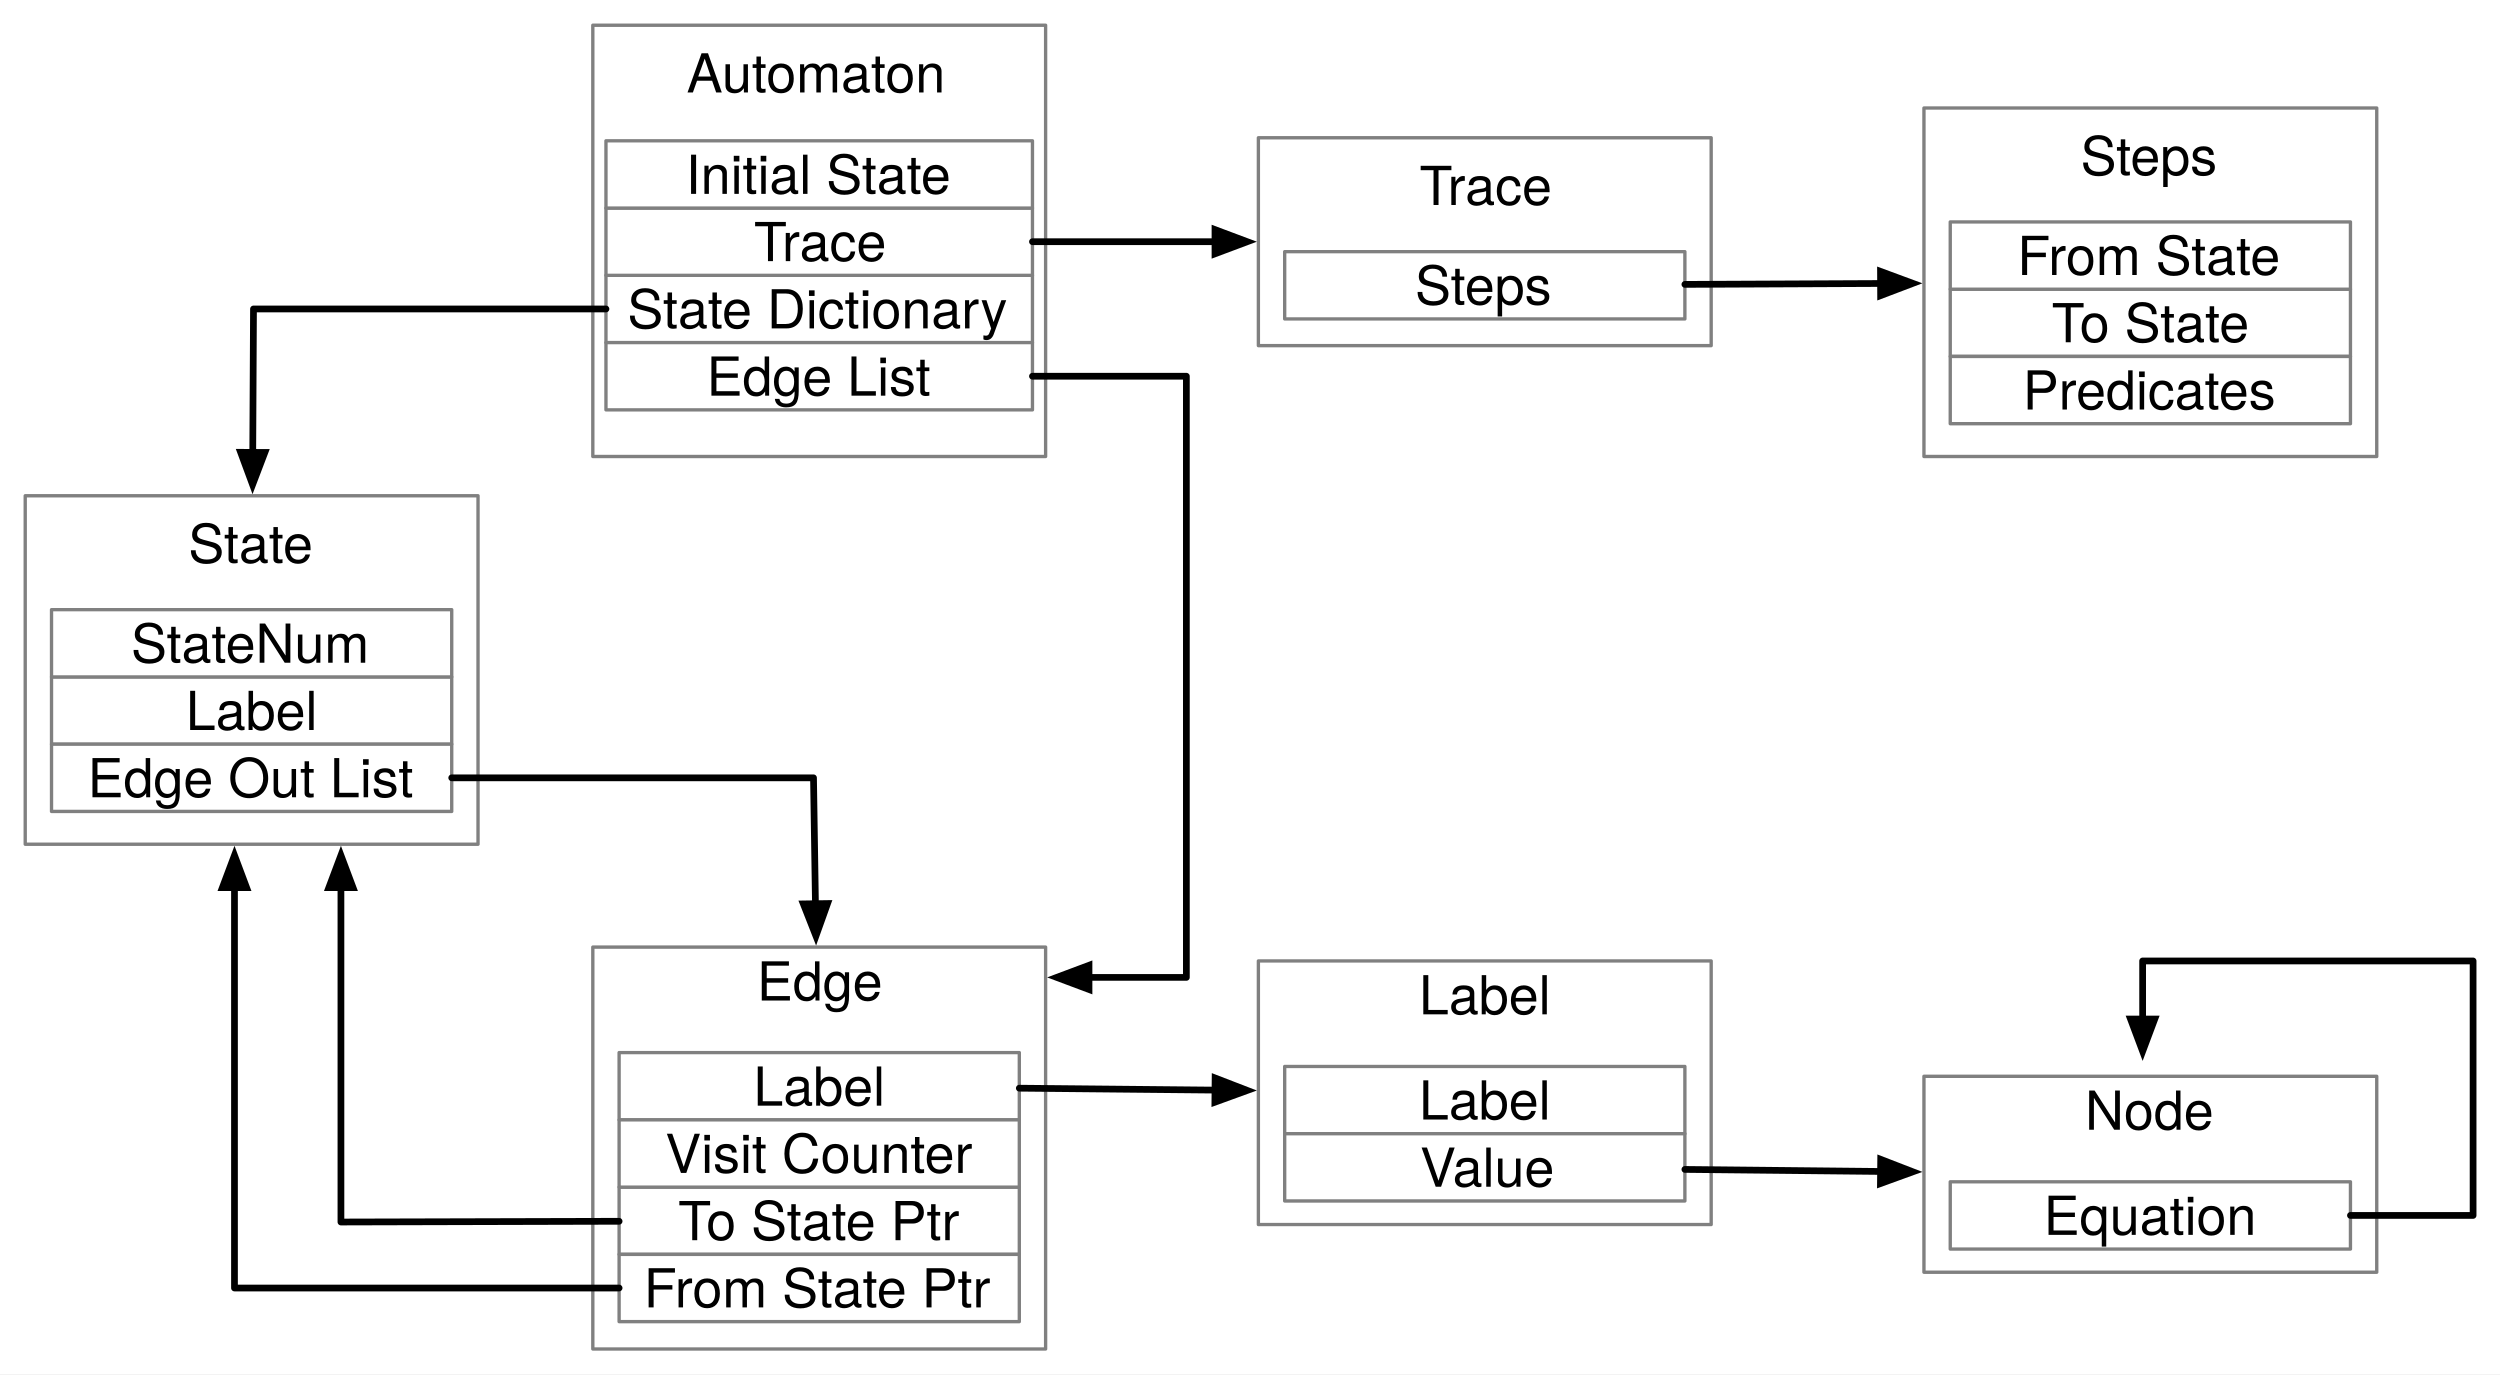
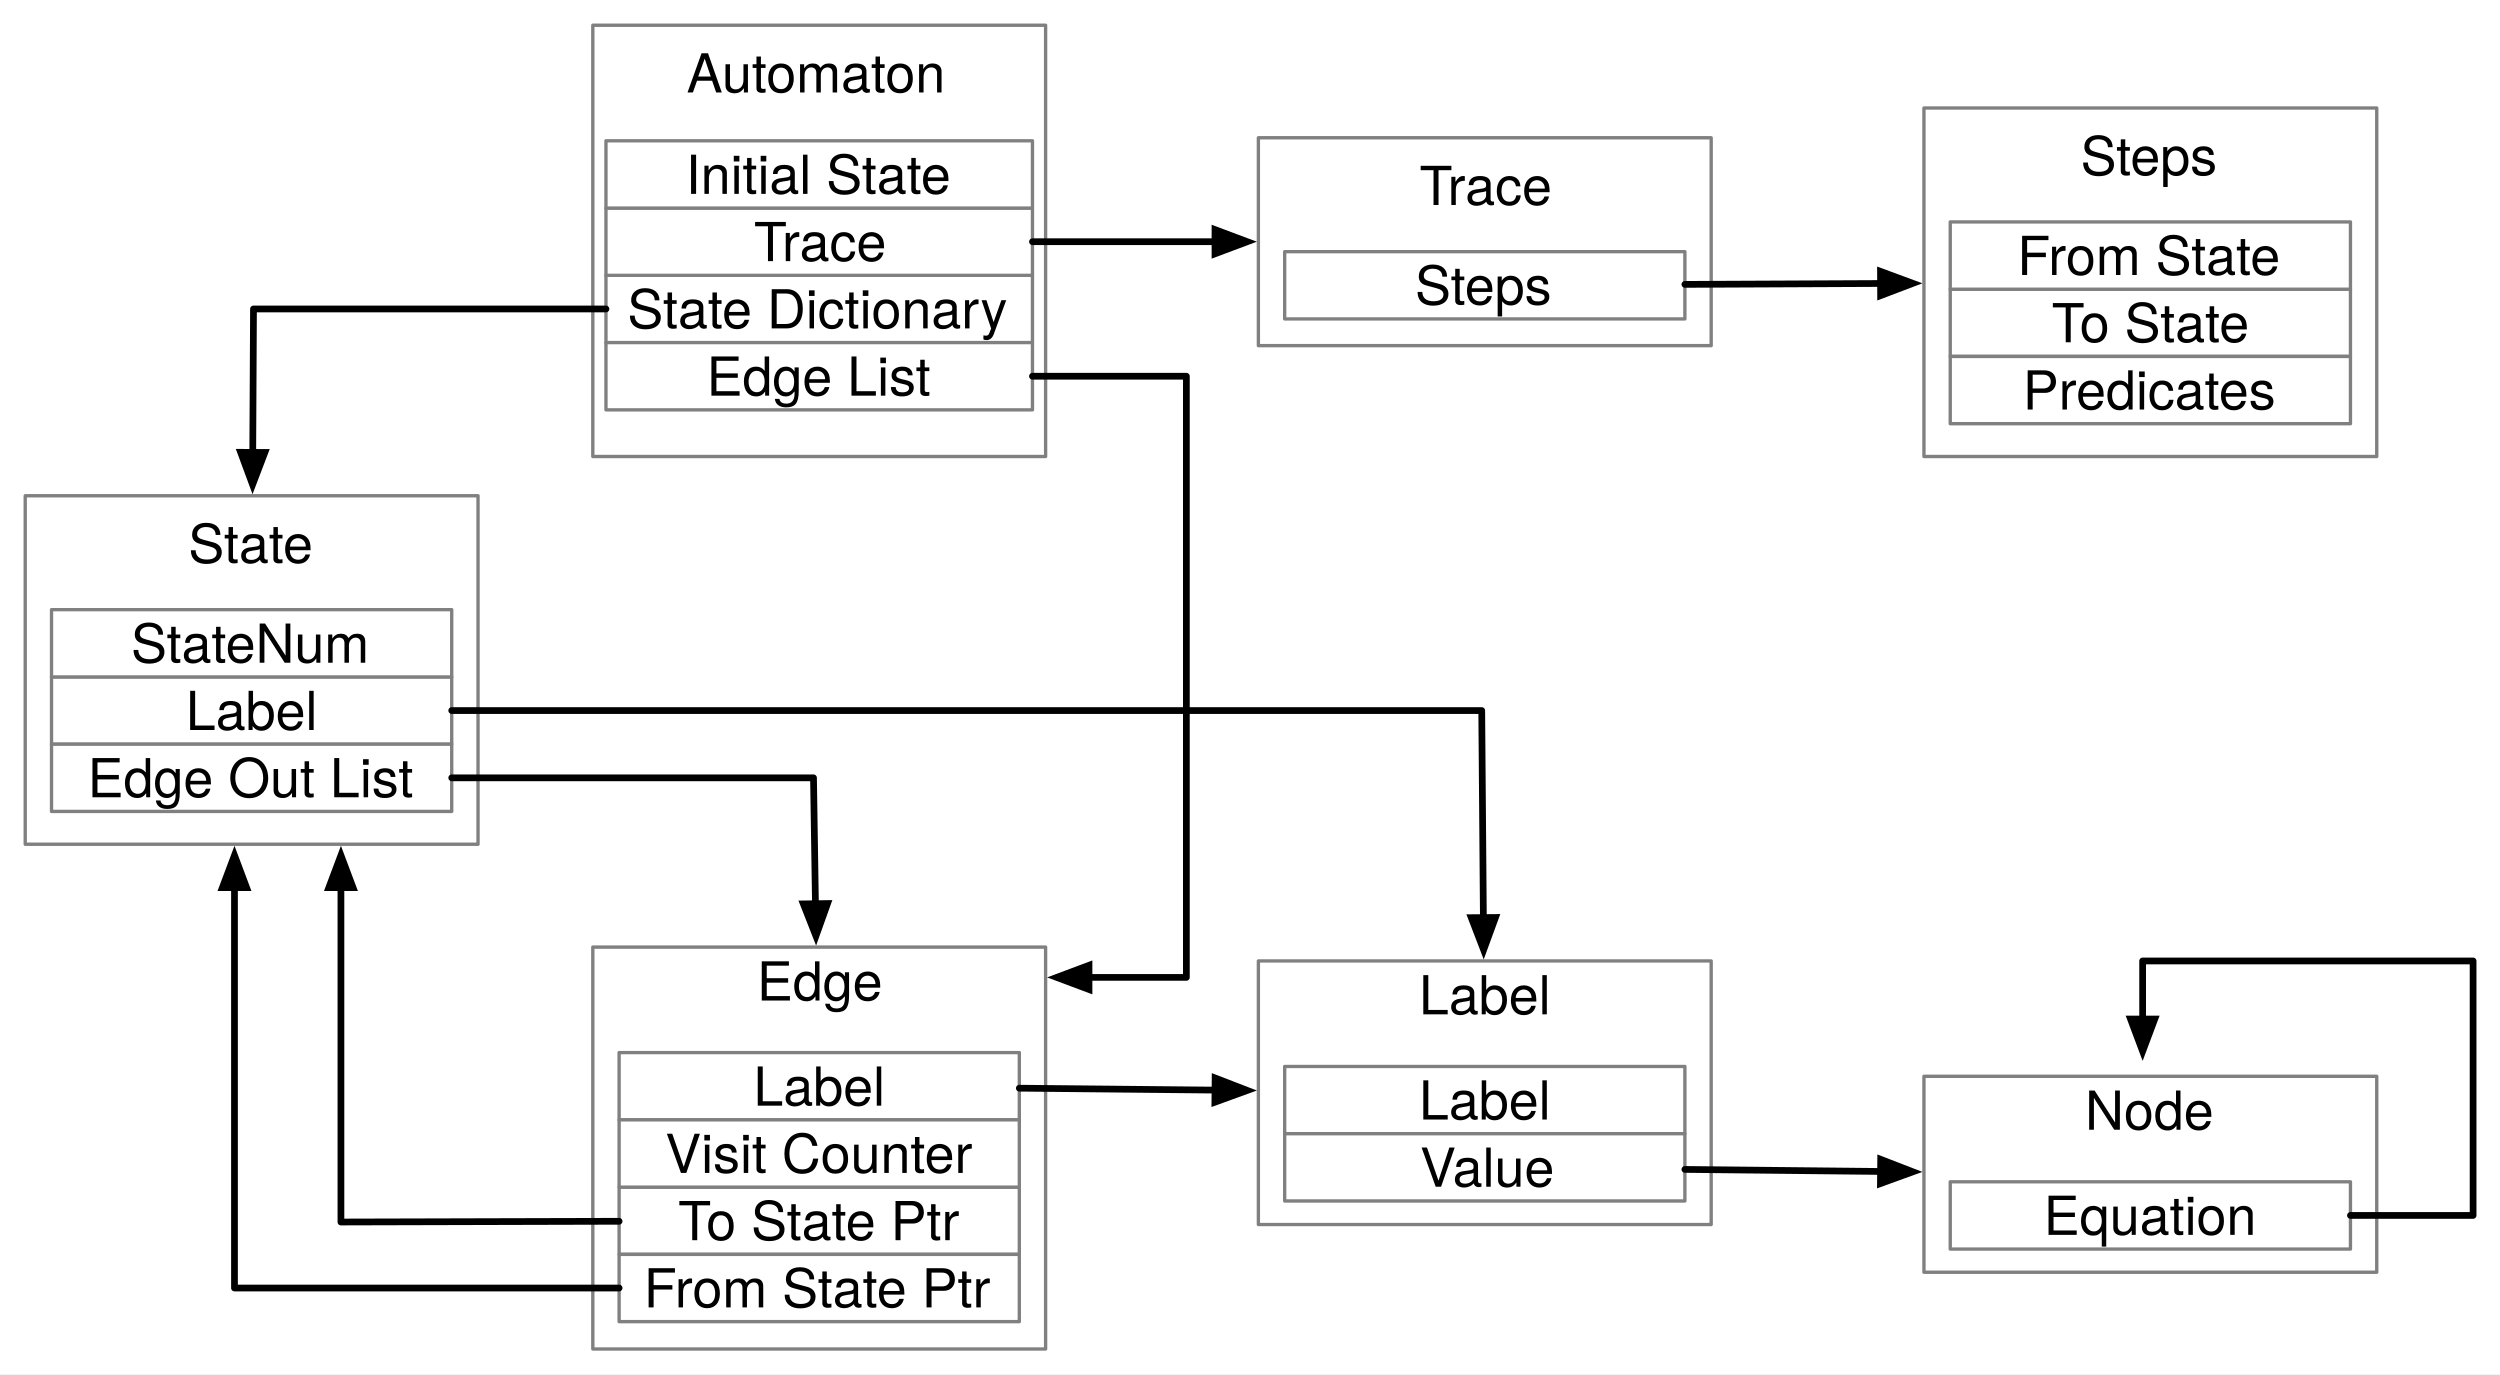
<svg xmlns="http://www.w3.org/2000/svg" version="1.1" viewBox="2383.32 238.5 743.376 408.62" width="743.376" height="408.62">
  <defs>
    <marker orient="auto" overflow="visible" markerUnits="strokeWidth" id="FilledArrow_Marker" stroke-linejoin="miter" stroke-miterlimit="10" viewBox="-1 -3 7 6" markerWidth="7" markerHeight="6" color="black">
      <g>
        <path d="M 4.8 0 L 0 -1.8 L 0 1.8 Z" fill="currentColor" stroke="currentColor" stroke-width="1" />
      </g>
    </marker>
  </defs>
  <g id="Canvas_1" stroke-dasharray="none" stroke="none" fill-opacity="1" fill="none" stroke-opacity="1">
    <rect fill="white" x="2383.32" y="238.5" width="743.376" height="408.62" />
    <g id="Canvas_1_Layer_1">
-       <g id="Graphic_149">
+       <g id="Graphic_241">
        <rect x="2390.82" y="385.914" width="134.64" height="103.62" fill="white" />
        <rect x="2390.82" y="385.914" width="134.64" height="103.62" stroke="gray" stroke-linecap="round" stroke-linejoin="round" stroke-width="1" />
      </g>
-       <g id="Graphic_150">
+       <g id="Graphic_240">
        <rect x="2398.64" y="439.784" width="119" height="20" fill="white" />
        <rect x="2398.64" y="439.784" width="119" height="20" stroke="gray" stroke-linecap="round" stroke-linejoin="round" stroke-width="1" />
        <text transform="translate(2403.64 440.5598)" fill="black">
          <tspan font-family="Helvetica Neue" font-size="16" fill="black" x="34.94" y="15">Label</tspan>
        </text>
      </g>
-       <g id="Graphic_151">
+       <g id="Graphic_239">
        <rect x="2398.64" y="419.784" width="119" height="20" fill="white" />
        <rect x="2398.64" y="419.784" width="119" height="20" stroke="gray" stroke-linecap="round" stroke-linejoin="round" stroke-width="1" />
        <text transform="translate(2403.64 420.5598)" fill="black">
          <tspan font-family="Helvetica Neue" font-size="16" fill="black" x="18.636" y="15">StateNum</tspan>
        </text>
      </g>
-       <g id="Graphic_152">
+       <g id="Graphic_238">
        <rect x="2398.64" y="459.784" width="119" height="20" fill="white" />
        <rect x="2398.64" y="459.784" width="119" height="20" stroke="gray" stroke-linecap="round" stroke-linejoin="round" stroke-width="1" />
        <text transform="translate(2403.64 460.5598)" fill="black">
          <tspan font-family="Helvetica Neue" font-size="16" fill="black" x="5.74" y="15">Edge Out List</tspan>
        </text>
      </g>
-       <g id="Graphic_154">
+       <g id="Graphic_237">
        <text transform="translate(2439.324 390.9142)" fill="black">
          <tspan font-family="Helvetica Neue" font-size="16" fill="black" x="7105427e-19" y="15">State</tspan>
        </text>
      </g>
-       <g id="Graphic_160">
+       <g id="Graphic_236">
        <rect x="2559.593" y="520.12" width="134.64" height="119.5" fill="white" />
        <rect x="2559.593" y="520.12" width="134.64" height="119.5" stroke="gray" stroke-linecap="round" stroke-linejoin="round" stroke-width="1" />
      </g>
-       <g id="Graphic_159">
+       <g id="Graphic_235">
        <rect x="2567.413" y="551.489" width="119" height="20" fill="white" />
        <rect x="2567.413" y="551.489" width="119" height="20" stroke="gray" stroke-linecap="round" stroke-linejoin="round" stroke-width="1" />
        <text transform="translate(2572.413 552.2651)" fill="black">
          <tspan font-family="Helvetica Neue" font-size="16" fill="black" x="34.94" y="15">Label</tspan>
        </text>
      </g>
-       <g id="Graphic_157">
+       <g id="Graphic_234">
        <rect x="2567.413" y="591.489" width="119" height="20" fill="white" />
        <rect x="2567.413" y="591.489" width="119" height="20" stroke="gray" stroke-linecap="round" stroke-linejoin="round" stroke-width="1" />
        <text transform="translate(2572.413 592.2651)" fill="black">
          <tspan font-family="Helvetica Neue" font-size="16" fill="black" x="12.572" y="15">To State Ptr</tspan>
        </text>
      </g>
-       <g id="Graphic_156">
+       <g id="Graphic_233">
        <rect x="2567.413" y="571.489" width="119" height="20" fill="white" />
        <rect x="2567.413" y="571.489" width="119" height="20" stroke="gray" stroke-linecap="round" stroke-linejoin="round" stroke-width="1" />
        <text transform="translate(2572.413 572.2651)" fill="black">
          <tspan font-family="Helvetica Neue" font-size="16" fill="black" x="8.716" y="15">Visit Counter</tspan>
        </text>
      </g>
-       <g id="Graphic_155">
+       <g id="Graphic_232">
        <text transform="translate(2608.393 521)" fill="black">
          <tspan font-family="Helvetica Neue" font-size="16" fill="black" x="43343107e-20" y="15">Edge</tspan>
        </text>
      </g>
-       <g id="Graphic_161">
+       <g id="Graphic_231">
        <rect x="2567.413" y="611.489" width="119" height="20" fill="white" />
        <rect x="2567.413" y="611.489" width="119" height="20" stroke="gray" stroke-linecap="round" stroke-linejoin="round" stroke-width="1" />
        <text transform="translate(2572.413 612.2651)" fill="black">
          <tspan font-family="Helvetica Neue" font-size="16" fill="black" x="2.34" y="15">From State Ptr</tspan>
        </text>
      </g>
-       <g id="Graphic_167">
+       <g id="Graphic_230">
        <rect x="2559.593" y="246" width="134.64" height="128.239" fill="white" />
        <rect x="2559.593" y="246" width="134.64" height="128.239" stroke="gray" stroke-linecap="round" stroke-linejoin="round" stroke-width="1" />
      </g>
-       <g id="Graphic_166">
+       <g id="Graphic_229">
        <rect x="2563.503" y="320.37" width="126.82" height="20" fill="white" />
        <rect x="2563.503" y="320.37" width="126.82" height="20" stroke="gray" stroke-linecap="round" stroke-linejoin="round" stroke-width="1" />
        <text transform="translate(2568.503 321.1456)" fill="black">
          <tspan font-family="Helvetica Neue" font-size="16" fill="black" x="1.37" y="15">State Dictionary</tspan>
        </text>
      </g>
-       <g id="Graphic_165">
+       <g id="Graphic_228">
        <rect x="2563.503" y="300.37" width="126.82" height="20" fill="white" />
        <rect x="2563.503" y="300.37" width="126.82" height="20" stroke="gray" stroke-linecap="round" stroke-linejoin="round" stroke-width="1" />
        <text transform="translate(2568.503 301.1456)" fill="black">
          <tspan font-family="Helvetica Neue" font-size="16" fill="black" x="39.002" y="15">Trace</tspan>
        </text>
      </g>
-       <g id="Graphic_162">
+       <g id="Graphic_227">
        <text transform="translate(2587.489 251)" fill="black">
          <tspan font-family="Helvetica Neue" font-size="16" fill="black" x="8881784e-19" y="15">Automaton</tspan>
        </text>
      </g>
-       <g id="Line_168">
+       <g id="Line_226">
        <path d="M 2563.503 330.37 L 2458.696 330.37 L 2458.475 373.014" marker-end="url(#FilledArrow_Marker)" stroke="black" stroke-linecap="round" stroke-linejoin="round" stroke-width="2" />
      </g>
-       <g id="Line_169">
+       <g id="Line_225">
        <path d="M 2517.64 469.784 L 2625.217 469.784 L 2625.794 507.221" marker-end="url(#FilledArrow_Marker)" stroke="black" stroke-linecap="round" stroke-linejoin="round" stroke-width="2" />
      </g>
-       <g id="Line_170">
+       <g id="Line_224">
        <path d="M 2567.413 601.648 L 2484.697 601.868 L 2484.697 502.434" marker-end="url(#FilledArrow_Marker)" stroke="black" stroke-linecap="round" stroke-linejoin="round" stroke-width="2" />
      </g>
-       <g id="Line_171">
+       <g id="Line_223">
        <path d="M 2567.413 621.489 L 2453.044 621.489 L 2453.044 502.434" marker-end="url(#FilledArrow_Marker)" stroke="black" stroke-linecap="round" stroke-linejoin="round" stroke-width="2" />
      </g>
-       <g id="Graphic_173">
+       <g id="Graphic_222">
        <rect x="2563.503" y="340.37" width="126.82" height="20" fill="white" />
        <rect x="2563.503" y="340.37" width="126.82" height="20" stroke="gray" stroke-linecap="round" stroke-linejoin="round" stroke-width="1" />
        <text transform="translate(2568.503 341.1456)" fill="black">
          <tspan font-family="Helvetica Neue" font-size="16" fill="black" x="24.922" y="15">Edge List</tspan>
        </text>
      </g>
-       <g id="Line_174">
+       <g id="Line_221">
        <path d="M 2690.323 350.37 L 2736.087 350.37 L 2736.087 529.13 L 2707.133 529.13" marker-end="url(#FilledArrow_Marker)" stroke="black" stroke-linecap="round" stroke-linejoin="round" stroke-width="2" />
      </g>
-       <g id="Graphic_178">
+       <g id="Graphic_220">
        <rect x="2757.5" y="524.239" width="134.64" height="78.38" fill="white" />
        <rect x="2757.5" y="524.239" width="134.64" height="78.38" stroke="gray" stroke-linecap="round" stroke-linejoin="round" stroke-width="1" />
      </g>
-       <g id="Graphic_177">
+       <g id="Graphic_219">
        <rect x="2765.32" y="555.609" width="119" height="20" fill="white" />
        <rect x="2765.32" y="555.609" width="119" height="20" stroke="gray" stroke-linecap="round" stroke-linejoin="round" stroke-width="1" />
        <text transform="translate(2770.32 556.3847)" fill="black">
          <tspan font-family="Helvetica Neue" font-size="16" fill="black" x="34.94" y="15">Label</tspan>
        </text>
      </g>
-       <g id="Graphic_176">
+       <g id="Graphic_218">
        <rect x="2765.32" y="575.609" width="119" height="20" fill="white" />
        <rect x="2765.32" y="575.609" width="119" height="20" stroke="gray" stroke-linecap="round" stroke-linejoin="round" stroke-width="1" />
        <text transform="translate(2770.32 576.3847)" fill="black">
          <tspan font-family="Helvetica Neue" font-size="16" fill="black" x="35.236" y="15">Value</tspan>
        </text>
      </g>
-       <g id="Graphic_175">
+       <g id="Graphic_217">
        <text transform="translate(2805.26 525.1196)" fill="black">
          <tspan font-family="Helvetica Neue" font-size="16" fill="black" x="0" y="15">Label</tspan>
        </text>
      </g>
-       <g id="Line_179">
+       <g id="Line_216">
        <line x1="2686.413" y1="562.072" x2="2744.601" y2="562.643" marker-end="url(#FilledArrow_Marker)" stroke="black" stroke-linecap="round" stroke-linejoin="round" stroke-width="2" />
      </g>
-       <g id="Graphic_180">
+       <g id="Graphic_215">
        <rect x="2563.503" y="280.37" width="126.82" height="20" fill="white" />
        <rect x="2563.503" y="280.37" width="126.82" height="20" stroke="gray" stroke-linecap="round" stroke-linejoin="round" stroke-width="1" />
        <text transform="translate(2568.503 281.1456)" fill="black">
          <tspan font-family="Helvetica Neue" font-size="16" fill="black" x="18.706" y="15">Initial State</tspan>
        </text>
      </g>
-       <g id="Graphic_185">
+       <g id="Graphic_214">
        <rect x="2757.5" y="279.465" width="134.64" height="61.81" fill="white" />
        <rect x="2757.5" y="279.465" width="134.64" height="61.81" stroke="gray" stroke-linecap="round" stroke-linejoin="round" stroke-width="1" />
      </g>
-       <g id="Graphic_183">
+       <g id="Graphic_213">
        <rect x="2765.32" y="313.334" width="119" height="20" fill="white" />
        <rect x="2765.32" y="313.334" width="119" height="20" stroke="gray" stroke-linecap="round" stroke-linejoin="round" stroke-width="1" />
        <text transform="translate(2770.32 314.1102)" fill="black">
          <tspan font-family="Helvetica Neue" font-size="16" fill="black" x="33.756" y="15">Steps</tspan>
        </text>
      </g>
-       <g id="Graphic_181">
+       <g id="Graphic_212">
        <text transform="translate(2805.412 284.4647)" fill="black">
          <tspan font-family="Helvetica Neue" font-size="16" fill="black" x="0" y="15">Trace</tspan>
        </text>
      </g>
-       <g id="Graphic_190">
+       <g id="Graphic_211">
        <rect x="2955.407" y="270.62" width="134.64" height="103.62" fill="white" />
        <rect x="2955.407" y="270.62" width="134.64" height="103.62" stroke="gray" stroke-linecap="round" stroke-linejoin="round" stroke-width="1" />
      </g>
-       <g id="Graphic_189">
+       <g id="Graphic_210">
        <rect x="2963.227" y="324.489" width="119" height="20" fill="white" />
        <rect x="2963.227" y="324.489" width="119" height="20" stroke="gray" stroke-linecap="round" stroke-linejoin="round" stroke-width="1" />
        <text transform="translate(2968.227 325.2651)" fill="black">
          <tspan font-family="Helvetica Neue" font-size="16" fill="black" x="25.164" y="15">To State</tspan>
        </text>
      </g>
-       <g id="Graphic_188">
+       <g id="Graphic_209">
        <rect x="2963.227" y="304.489" width="119" height="20" fill="white" />
        <rect x="2963.227" y="304.489" width="119" height="20" stroke="gray" stroke-linecap="round" stroke-linejoin="round" stroke-width="1" />
        <text transform="translate(2968.227 305.2651)" fill="black">
          <tspan font-family="Helvetica Neue" font-size="16" fill="black" x="14.932" y="15">From State</tspan>
        </text>
      </g>
-       <g id="Graphic_187">
+       <g id="Graphic_208">
        <rect x="2963.227" y="344.489" width="119" height="20" fill="white" />
        <rect x="2963.227" y="344.489" width="119" height="20" stroke="gray" stroke-linecap="round" stroke-linejoin="round" stroke-width="1" />
        <text transform="translate(2968.227 345.2651)" fill="black">
          <tspan font-family="Helvetica Neue" font-size="16" fill="black" x="16.572" y="15">Predicates</tspan>
        </text>
      </g>
-       <g id="Graphic_186">
+       <g id="Graphic_207">
        <text transform="translate(3001.983 275.6196)" fill="black">
          <tspan font-family="Helvetica Neue" font-size="16" fill="black" x="5968559e-19" y="15">Steps</tspan>
        </text>
      </g>
-       <g id="Line_191">
+       <g id="Line_206">
        <line x1="2690.323" y1="310.37" x2="2744.6" y2="310.37" marker-end="url(#FilledArrow_Marker)" stroke="black" stroke-linecap="round" stroke-linejoin="round" stroke-width="2" />
      </g>
-       <g id="Line_192">
+       <g id="Line_205">
        <line x1="2884.32" y1="323.062" x2="2942.507" y2="322.796" marker-end="url(#FilledArrow_Marker)" stroke="black" stroke-linecap="round" stroke-linejoin="round" stroke-width="2" />
      </g>
-       <g id="Graphic_193">
+       <g id="Graphic_204">
        <rect x="2955.407" y="558.538" width="134.64" height="58.261" fill="white" />
        <rect x="2955.407" y="558.538" width="134.64" height="58.261" stroke="gray" stroke-linecap="round" stroke-linejoin="round" stroke-width="1" />
      </g>
-       <g id="Graphic_194">
+       <g id="Graphic_203">
        <rect x="2963.227" y="589.908" width="119" height="20" fill="white" />
        <rect x="2963.227" y="589.908" width="119" height="20" stroke="gray" stroke-linecap="round" stroke-linejoin="round" stroke-width="1" />
        <text transform="translate(2968.227 590.6836)" fill="black">
          <tspan font-family="Helvetica Neue" font-size="16" fill="black" x="22.788" y="15">Equation</tspan>
        </text>
      </g>
-       <g id="Graphic_196">
+       <g id="Graphic_202">
        <text transform="translate(3003.319 559.4185)" fill="black">
          <tspan font-family="Helvetica Neue" font-size="16" fill="black" x="0" y="15">Node</tspan>
        </text>
      </g>
-       <g id="Line_197">
+       <g id="Line_201">
        <line x1="2884.32" y1="586.228" x2="2942.508" y2="586.834" marker-end="url(#FilledArrow_Marker)" stroke="black" stroke-linecap="round" stroke-linejoin="round" stroke-width="2" />
      </g>
-       <g id="Line_198">
+       <g id="Line_200">
        <path d="M 3082.227 599.908 L 3118.696 599.908 L 3118.696 524.239 L 3020.435 524.239 L 3020.435 541.519" marker-end="url(#FilledArrow_Marker)" stroke="black" stroke-linecap="round" stroke-linejoin="round" stroke-width="2" />
+       </g>
+       <g id="Line_199">
+         <path d="M 2517.64 449.784 L 2823.913 449.784 L 2824.404 511.34" marker-end="url(#FilledArrow_Marker)" stroke="black" stroke-linecap="round" stroke-linejoin="round" stroke-width="2" />
      </g>
    </g>
  </g>
</svg>
